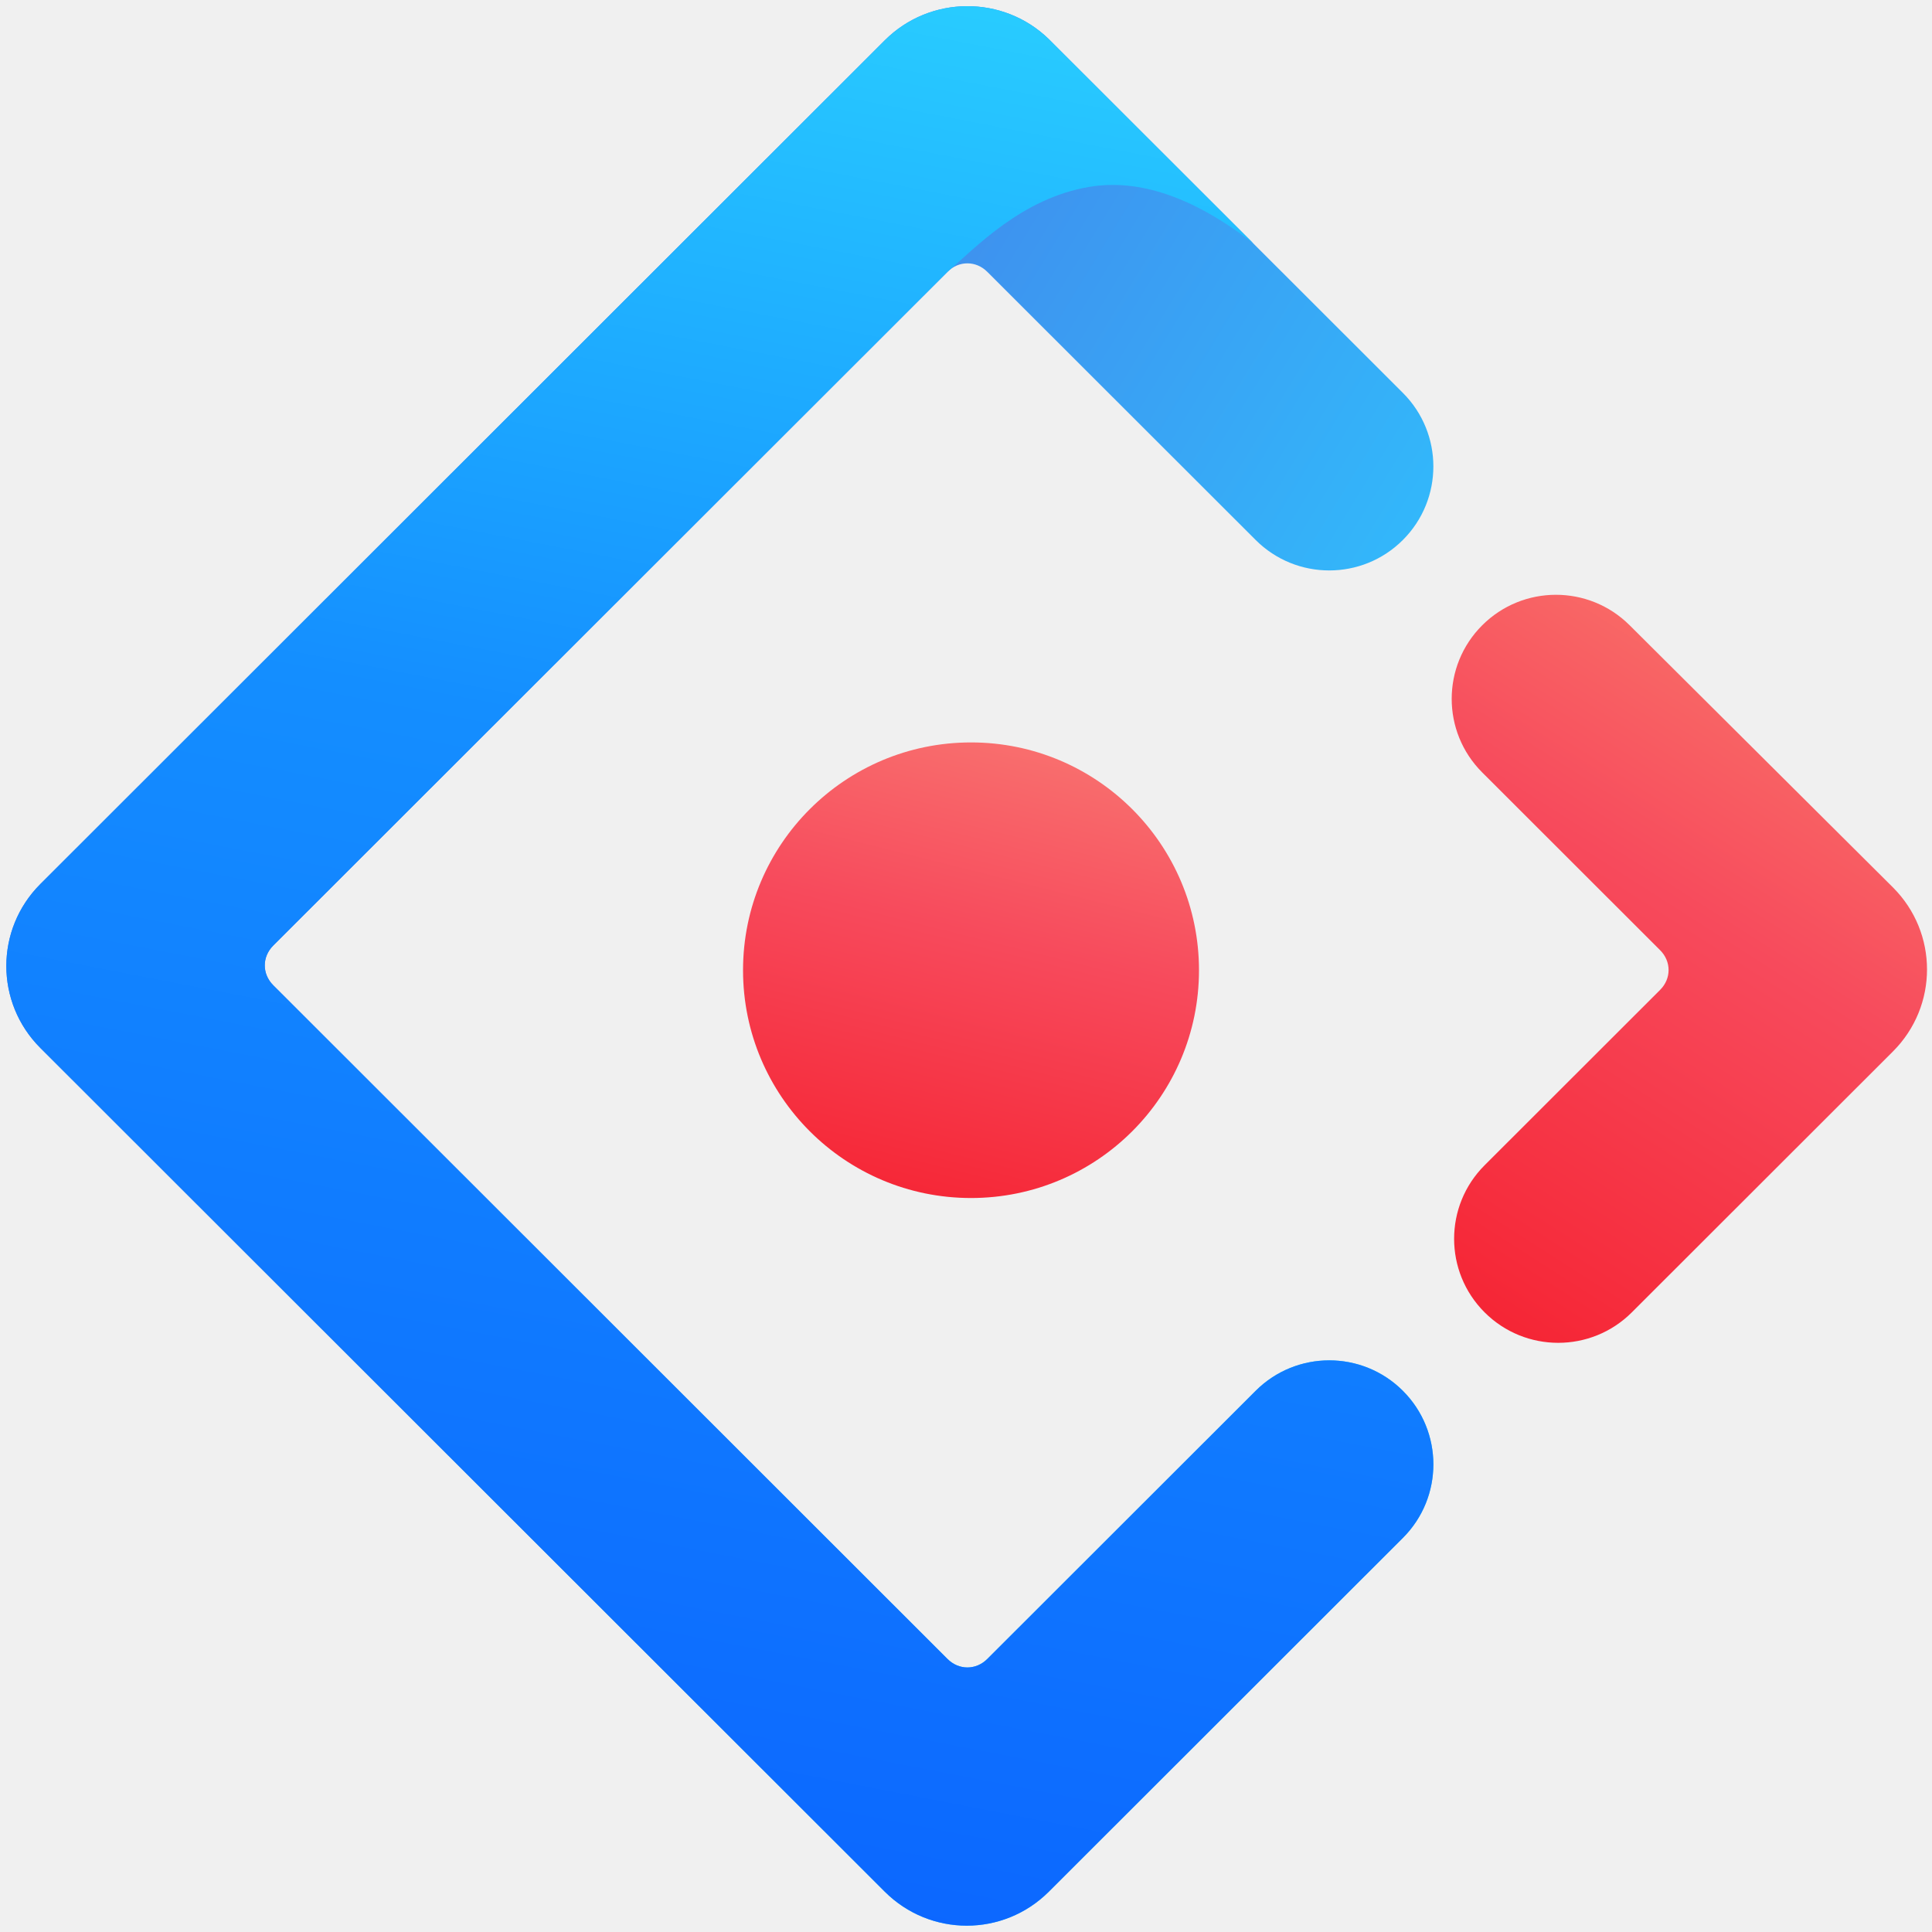
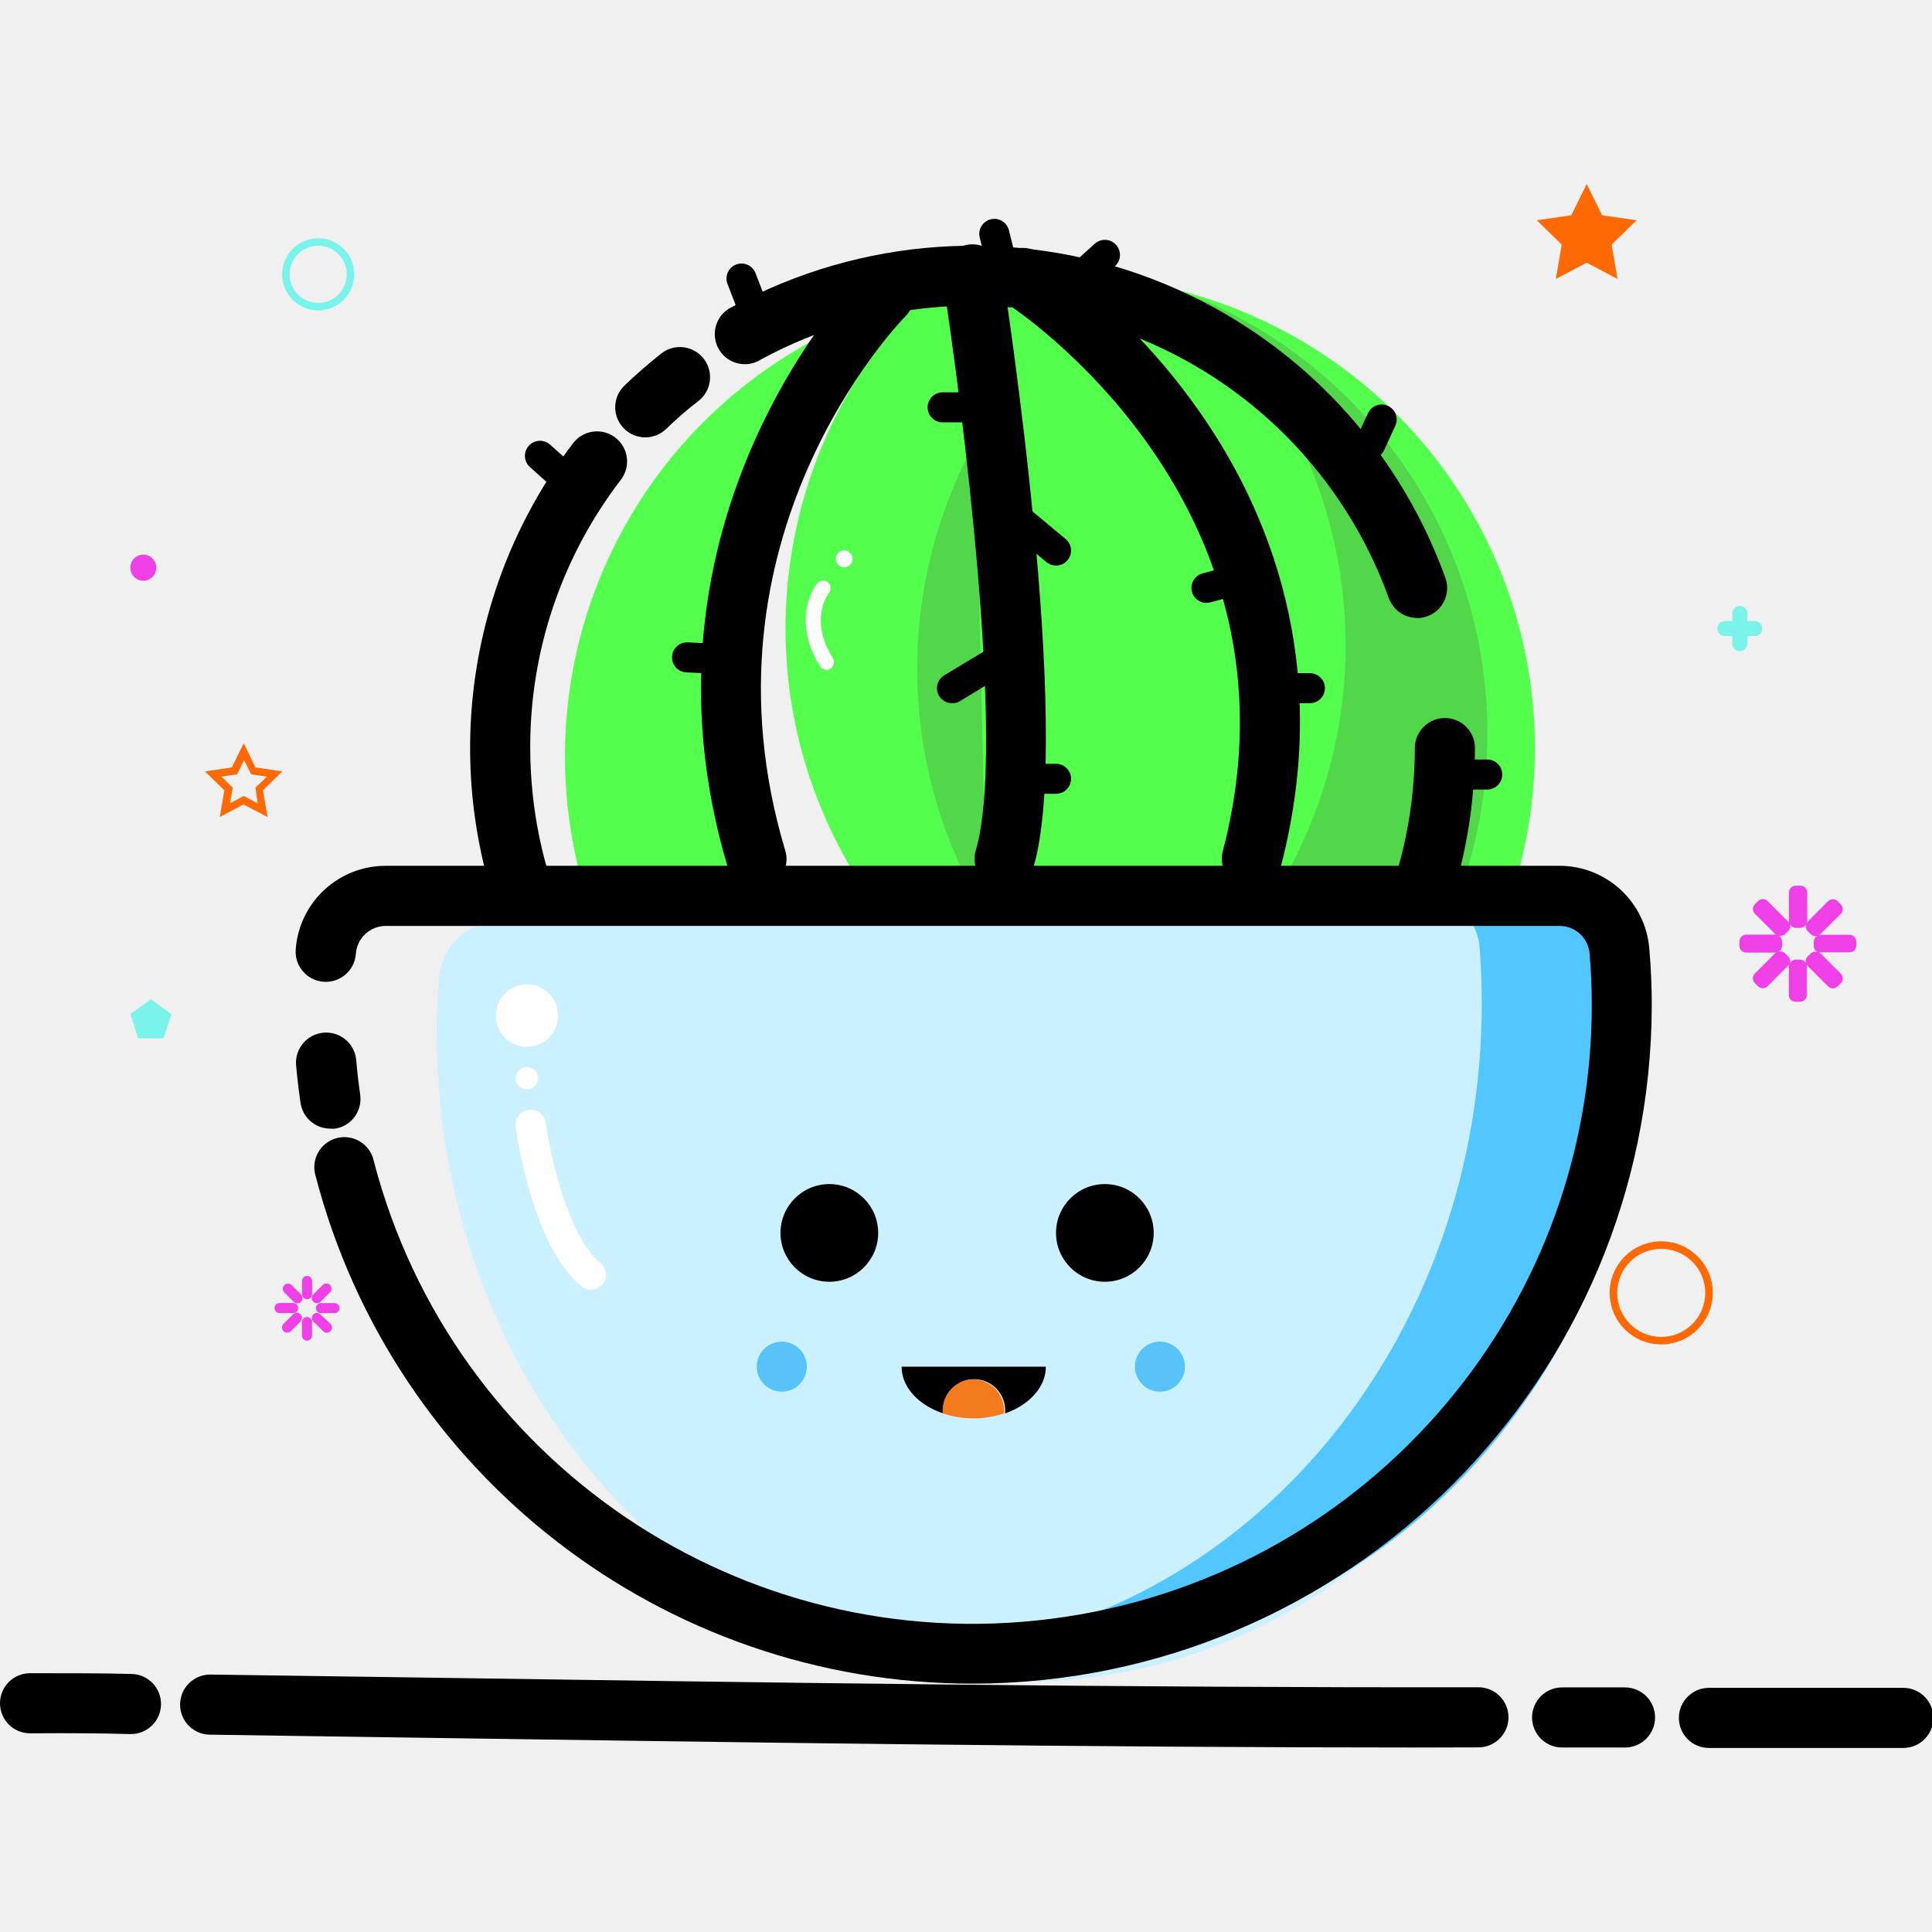
- <svg xmlns="http://www.w3.org/2000/svg" width="200" height="200" version="1.1" viewBox="0 0 200 200">
-   <defs>
-     <linearGradient id="linearGradient-1" x1="62.102%" x2="108.197%" y1="0%" y2="37.864%">
-       <stop offset="0%" stop-color="#4285EB" />
-       <stop offset="100%" stop-color="#2EC7FF" />
-     </linearGradient>
-     <linearGradient id="linearGradient-2" x1="69.644%" x2="54.043%" y1="0%" y2="108.457%">
-       <stop offset="0%" stop-color="#29CDFF" />
-       <stop offset="37.86%" stop-color="#148EFF" />
-       <stop offset="100%" stop-color="#0A60FF" />
-     </linearGradient>
-     <linearGradient id="linearGradient-3" x1="69.691%" x2="16.723%" y1="-12.974%" y2="117.391%">
-       <stop offset="0%" stop-color="#FA816E" />
-       <stop offset="41.473%" stop-color="#F74A5C" />
-       <stop offset="100%" stop-color="#F51D2C" />
-     </linearGradient>
-     <linearGradient id="linearGradient-4" x1="68.128%" x2="30.44%" y1="-35.691%" y2="114.943%">
-       <stop offset="0%" stop-color="#FA8E7D" />
-       <stop offset="51.264%" stop-color="#F74A5C" />
-       <stop offset="100%" stop-color="#F51D2C" />
-     </linearGradient>
-   </defs>
-   <g id="Page-1" fill="none" fill-rule="evenodd" stroke="none" stroke-width="1">
-     <g id="logo" transform="translate(-20, -20)">
-       <g id="Group-28-Copy-5" transform="translate(20, 20)">
-         <g id="Group-27-Copy-3">
-           <g id="Group-25" fill-rule="nonzero">
-             <g id="2">
-               <path id="Shape" fill="url(#linearGradient-1)" d="M91.588,4.177 L4.18,91.513 C-0.519,96.208 -0.519,103.792 4.18,108.487 L91.588,195.823 C96.287,200.519 103.877,200.519 108.577,195.823 L145.225,159.205 C149.434,155 149.434,148.182 145.225,143.977 C141.017,139.772 134.194,139.772 129.985,143.977 L102.202,171.737 C101.032,172.906 99.257,172.906 98.088,171.737 L28.286,101.993 C27.116,100.824 27.116,99.051 28.286,97.882 L98.088,28.138 C99.257,26.969 101.032,26.969 102.202,28.138 L129.985,55.898 C134.194,60.103 141.017,60.103 145.225,55.898 C149.434,51.693 149.434,44.876 145.225,40.671 L108.581,4.056 C103.862,-0.538 96.269,-0.501 91.588,4.177 Z" />
-               <path id="Shape" fill="url(#linearGradient-2)" d="M91.588,4.177 L4.18,91.513 C-0.519,96.208 -0.519,103.792 4.18,108.487 L91.588,195.823 C96.287,200.519 103.877,200.519 108.577,195.823 L145.225,159.205 C149.434,155 149.434,148.182 145.225,143.977 C141.017,139.772 134.194,139.772 129.985,143.977 L102.202,171.737 C101.032,172.906 99.257,172.906 98.088,171.737 L28.286,101.993 C27.116,100.824 27.116,99.051 28.286,97.882 L98.088,28.138 C101,25.627 105.752,20.542 112.73,19.352 C117.916,18.469 123.585,20.414 129.739,25.189 C125.625,21.078 118.572,14.034 108.581,4.056 C103.862,-0.538 96.269,-0.501 91.588,4.177 Z" />
-             </g>
-             <path id="Shape" fill="url(#linearGradient-3)" d="M153.686,135.855 C157.894,140.06 164.717,140.06 168.926,135.855 L195.96,108.843 C200.659,104.147 200.659,96.564 195.961,91.869 L168.691,64.718 C164.472,60.518 157.647,60.524 153.436,64.732 C149.227,68.937 149.227,75.754 153.436,79.959 L171.854,98.362 C173.024,99.531 173.024,101.305 171.854,102.473 L153.686,120.627 C149.477,124.832 149.477,131.65 153.686,135.855 Z" />
-           </g>
-           <ellipse id="Combined-Shape" cx="100.519" cy="100.437" fill="url(#linearGradient-4)" rx="23.6" ry="23.581" />
-         </g>
-       </g>
-     </g>
-   </g>
+ <svg xmlns="http://www.w3.org/2000/svg" class="icon" viewBox="0 0 1265 1024" version="1.1" width="200" height="200">
+   <path d="M1236.524 1024h-117.577a19.678 19.678 0 0 1 0-39.356h127.268a19.678 19.678 0 0 1 0 39.356zM1022.819 1023.705a19.678 19.678 0 0 1 0-39.356h41.176a19.678 19.678 0 1 1 0 39.356zM932.3 1023.705c-220.936 0-447.677-3.345-666.941-6.543l-127.908-1.869a19.678 19.678 0 0 1 0.295-39.356h0.295l127.908 1.82c231.218 3.394 470.209 6.887 702.066 6.494a19.678 19.678 0 0 1 0 39.356zM85.354 1014.899h-0.59c-16.874-0.492-38.126-0.689-64.987-0.492H19.678a19.678 19.678 0 0 1 0-39.356c27.303 0 49.195 0 66.364 0.492a19.678 19.678 0 0 1-0.59 39.356z" />
+   <path d="M1087.708 759.772a33.748 33.748 0 1 1 33.748-33.748 33.748 33.748 0 0 1-33.748 33.748z m0-62.576a28.828 28.828 0 1 0 28.828 28.828 28.828 28.828 0 0 0-28.828-28.828z" fill="#FF6903" />
+   <path d="M208.342 82.746a23.614 23.614 0 1 1 23.614-23.614 23.614 23.614 0 0 1-23.614 23.614z m0-42.308a18.694 18.694 0 1 0 18.694 18.694 18.694 18.694 0 0 0-18.694-18.694z" fill="#7AF4EB" />
+   <path d="M1038.906 0l10.085 20.465 22.581 3.247-16.333 15.939 3.837 22.482-20.17-10.626-20.219 10.626 3.886-22.482-16.333-15.939 22.581-3.247L1038.906 0zM143.896 414.47l3.001-17.514-12.742-12.397 17.612-2.558 7.822-15.89L167.264 382.001l17.563 2.558L172.184 396.957l3.001 17.514-15.742-8.265z m15.693-13.824l9.2 4.92-1.525-10.331 7.428-7.232-10.233-1.476-4.624-9.298-4.575 9.298-10.282 1.476 7.428 7.232-1.722 10.233z" fill="#FF6903" />
+   <path d="M1149.005 286.12h-4.92v-4.92a4.92 4.92 0 1 0-9.839 0v4.92h-4.92a4.92 4.92 0 0 0 0 9.839h4.92v4.92a4.92 4.92 0 1 0 9.839 0v-4.92h4.92a4.92 4.92 0 0 0 0-9.839zM98.784 533.769l-13.43 9.741 5.116 15.841h16.628l5.166-15.841-13.48-9.741z" fill="#7AF4EB" />
+   <path d="M1210.795 491.559h-18.743a4.034 4.034 0 0 0-1.279 0.295 5.608 5.608 0 0 0 1.131-0.738l13.381-13.234a4.428 4.428 0 0 0 0-6.248l-2.066-2.066a4.428 4.428 0 0 0-6.248 0l-13.234 13.234a4.083 4.083 0 0 0-0.689 1.082 5.756 5.756 0 0 0 0.246-1.328v-18.694a4.428 4.428 0 0 0-4.428-4.428H1175.767a4.428 4.428 0 0 0-4.428 4.428v18.694a5.362 5.362 0 0 0 0 1.279 4.083 4.083 0 0 0-0.738-1.131l-13.234-13.234a4.428 4.428 0 0 0-6.248 0l-2.066 2.066a4.428 4.428 0 0 0 0 6.248l13.234 13.234a4.083 4.083 0 0 0 1.131 0.738 4.329 4.329 0 0 0-1.328-0.295h-18.743a4.477 4.477 0 0 0-4.428 4.428v2.903a4.428 4.428 0 0 0 4.428 4.428h18.743a3.936 3.936 0 0 0 1.279-0.246 4.083 4.083 0 0 0-1.131 0.738l-13.234 13.234a4.428 4.428 0 0 0 0 6.248l2.066 2.066a4.428 4.428 0 0 0 6.248 0l13.234-13.234a4.083 4.083 0 0 0 0.689-1.082 5.313 5.313 0 0 0 0 1.328v18.694a4.428 4.428 0 0 0 4.428 4.428h2.903a4.428 4.428 0 0 0 4.428-4.428v-18.694a5.362 5.362 0 0 0 0-1.279 4.083 4.083 0 0 0 0.738 1.131l13.234 13.234a4.428 4.428 0 0 0 6.248 0l2.066-2.066a4.428 4.428 0 0 0 0-6.248l-13.234-13.234a4.083 4.083 0 0 0-1.131-0.738 4.231 4.231 0 0 0 1.328 0h18.743a4.428 4.428 0 0 0 4.428-4.428v-2.903a4.477 4.477 0 0 0-4.624-4.182z m-25.188 12.25l-2.066 2.017a4.428 4.428 0 0 0-1.082 4.378 4.378 4.378 0 0 0-3.837-2.361H1175.767a4.378 4.378 0 0 0-3.837 2.361 4.477 4.477 0 0 0-1.033-4.428l-2.066-2.066a4.378 4.378 0 0 0-4.378-1.033 4.378 4.378 0 0 0 2.361-3.886v-2.903a4.378 4.378 0 0 0-2.312-3.837 4.28 4.28 0 0 0 4.378-1.033l2.066-2.066a4.378 4.378 0 0 0 1.082-4.378 4.329 4.329 0 0 0 3.739 2.46h2.903a4.378 4.378 0 0 0 3.837-2.361 4.477 4.477 0 0 0 1.033 4.428l2.066 2.066a4.378 4.378 0 0 0 4.378 1.033 4.378 4.378 0 0 0-2.361 3.837v2.903a4.28 4.28 0 0 0 2.312 3.837 4.329 4.329 0 0 0-4.329 1.033zM201.061 730.157a3.296 3.296 0 0 0 3.296-3.296V718.251a3.296 3.296 0 1 0-6.592 0v8.855a3.296 3.296 0 0 0 3.296 3.05zM192.255 731.829a3.296 3.296 0 0 0 4.92-4.674l-6.248-6.248a3.296 3.296 0 1 0-4.674 4.92zM195.207 735.962a3.296 3.296 0 0 0-3.296-3.296h-8.855a3.296 3.296 0 0 0 0 6.592H191.862a3.296 3.296 0 0 0 3.345-3.296zM196.781 740.094a3.345 3.345 0 0 0-4.92 0l-6.248 6.248a3.296 3.296 0 0 0 4.92 4.674l6.248-6.248a3.345 3.345 0 0 0 0-4.674zM201.012 741.816a3.296 3.296 0 0 0-3.296 3.296v8.855a3.296 3.296 0 1 0 6.592 0v-8.855a3.296 3.296 0 0 0-3.296-3.296zM209.818 740.143a3.345 3.345 0 0 0-4.674 0 3.247 3.247 0 0 0 0 4.624l6.395 6.297a3.296 3.296 0 0 0 4.92-4.674zM219.017 732.715h-8.855a3.296 3.296 0 1 0 0 6.592h8.855a3.296 3.296 0 0 0 0-6.592zM205.194 731.878a3.345 3.345 0 0 0 4.674 0l6.248-6.248a3.296 3.296 0 0 0-4.92-4.674l-6.248 6.248a3.345 3.345 0 0 0 0.246 4.674z" fill="#EF3FE7" />
+   <path d="M93.815 251.191m-8.462 0a8.462 8.462 0 1 0 16.923 0 8.462 8.462 0 1 0-16.923 0Z" fill="#EF3FE7" />
+   <path d="M619.861 69.513c-5.805 1.476-11.512 3.148-17.169 4.92a309.291 309.291 0 0 0 296.943 516.255q8.708-2.214 17.12-4.92A309.34 309.34 0 0 0 619.861 69.513z" fill="#54FE4C" />
+   <path d="M770.939 624.78a309.242 309.242 0 0 1-211.146-535.442A309.291 309.291 0 1 0 890.435 600.576a309.094 309.094 0 0 1-119.495 24.204z" fill="#54FE4C" />
+   <path d="M638.85 168.199a309.537 309.537 0 0 0 7.035 310.471M577.454 611.301A309.242 309.242 0 0 0 778.761 72.317 309.291 309.291 0 1 1 457.516 589.507a307.963 307.963 0 0 0 119.938 21.794z" fill="#52D64A" />
+   <path d="M541.148 318.048a4.92 4.92 0 0 1-4.182-2.312c-19.678-31.731-2.509-53.524-1.771-54.41a4.92 4.92 0 0 1 7.674 6.149c-0.59 0.787-13.332 17.563 2.46 43.095a4.92 4.92 0 0 1-1.623 6.74 4.428 4.428 0 0 1-2.558 0.738z" fill="#FFFFFF" />
+   <path d="M552.709 245.435m-5.461 0a5.461 5.461 0 1 0 10.921 0 5.461 5.461 0 1 0-10.921 0Z" fill="#FFFFFF" />
+   <path d="M422.538 165.887A19.678 19.678 0 0 1 408.321 159.836a19.678 19.678 0 0 1 0.541-27.845c7.625-7.33 15.742-14.365 24.007-20.957a19.678 19.678 0 0 1 24.598 30.895 231.892 231.892 0 0 0-21.302 18.448 19.678 19.678 0 0 1-13.627 5.51zM636.784 698.278A329.018 329.018 0 0 1 375.262 169.675a19.678 19.678 0 0 1 31.288 23.909 286.809 286.809 0 0 0-59.379 175.726 289.613 289.613 0 0 0 579.225 0 19.678 19.678 0 0 1 39.356 0 329.608 329.608 0 0 1-328.969 328.969zM927.872 284.103a19.678 19.678 0 0 1-18.547-13.037 289.809 289.809 0 0 0-410.977-156.244 19.678 19.678 0 1 1-18.842-34.437 329.166 329.166 0 0 1 466.863 177.447 19.678 19.678 0 0 1-18.497 26.369z" />
+   <path d="M495.446 461.55A19.678 19.678 0 0 1 476.604 447.677c-67.988-226.938 82.304-382.543 88.552-389.036a19.678 19.678 0 0 1 27.992 27.648c-5.756 5.854-140.207 146.012-79.008 350.074a19.678 19.678 0 0 1-13.234 24.598 18.793 18.793 0 0 1-5.461 0.59zM657.839 461.55a19.678 19.678 0 0 1-5.559-0.787 19.678 19.678 0 0 1-13.332-24.598c19.678-66.463-8.954-292.023-21.597-373.294a19.678 19.678 0 1 1 38.864-6.051c1.919 12.299 46.539 302.01 20.465 390.463a19.678 19.678 0 0 1-18.842 14.267zM819.643 461.55a19.678 19.678 0 0 1-19.039-24.598c59.871-228.365-139.075-357.207-141.043-358.486a19.678 19.678 0 1 1 21.006-33.256 410.486 410.486 0 0 1 104.442 103.31c43.833 62.183 88.552 164.361 53.672 298.222a19.678 19.678 0 0 1-19.039 14.808z" />
+   <path d="M322.82 484.278c-18.645 0-33.994 15.988-35.519 36.601q-1.328 17.218-1.328 34.781c0 234.711 171.938 424.949 384.068 424.949s384.117-190.238 384.117-424.949c0-11.708-0.492-23.319-1.328-34.781-1.574-20.613-16.874-36.601-35.568-36.601z" fill="#CBF0FF" />
+   <path d="M1077.377 502.481c-1.525-20.613-16.874-36.552-35.519-36.552H941.106a38.618 38.618 0 0 1 27.795 35.568q1.328 17.218 1.328 34.83c0 215.672-145.274 393.562-333.446 421.112a348.499 348.499 0 0 0 57.657 4.92c212.13 0 384.068-190.238 384.068-424.9q0-17.759-1.131-34.978z" fill="#52C6FF" />
+   <path d="M636.784 981.889A444.479 444.479 0 0 1 206.62 649.378a19.678 19.678 0 1 1 38.077-9.839 405.32 405.32 0 0 0 797.554-102.08c0-10.971-0.492-22.138-1.427-33.207a19.678 19.678 0 0 0-19.678-18.497H252.667a19.678 19.678 0 0 0-19.678 18.497 19.678 19.678 0 1 1-39.356-3.247 59.034 59.034 0 0 1 59.034-54.607h768.234a59.034 59.034 0 0 1 59.034 54.607c1.033 12.102 1.574 24.598 1.574 36.454a445.119 445.119 0 0 1-444.725 444.43z" />
+   <path d="M216.459 618.483a19.678 19.678 0 0 1-19.678-16.825c-1.23-8.216-2.165-16.579-2.903-24.598a19.678 19.678 0 0 1 39.356-3.444c0.64 7.527 1.525 15.152 2.607 22.63a19.678 19.678 0 0 1-16.628 22.285 18.989 18.989 0 0 1-2.755-0.049z" />
+   <path d="M386.724 723.909a9.839 9.839 0 0 1-6.297-2.263c-32.125-26.762-42.406-101.096-42.8-104.245a9.839 9.839 0 1 1 19.678-2.657c2.607 19.383 14.168 73.793 35.913 91.749a9.839 9.839 0 0 1 1.23 13.873 9.839 9.839 0 0 1-7.724 3.542z" fill="#FFFFFF" />
+   <path d="M345.007 585.473m-7.33 0a7.33 7.33 0 1 0 14.66 0 7.33 7.33 0 1 0-14.66 0Z" fill="#FFFFFF" />
+   <path d="M345.007 544.493m-20.318 0a20.318 20.318 0 1 0 40.635 0 20.318 20.318 0 1 0-40.635 0Z" fill="#FFFFFF" />
+   <path d="M543.018 686.766m-31.977 0a31.977 31.977 0 1 0 63.954 0 31.977 31.977 0 1 0-63.954 0Z" />
+   <path d="M511.877 774.334m-16.382 0a16.382 16.382 0 1 0 32.764 0 16.382 16.382 0 1 0-32.764 0Z" fill="#58C3F9" />
+   <path d="M759.477 774.334m-16.382 0a16.382 16.382 0 1 0 32.764 0 16.382 16.382 0 1 0-32.764 0Z" fill="#58C3F9" />
+   <path d="M723.417 686.766m-31.977 0a31.977 31.977 0 1 0 63.954 0 31.977 31.977 0 1 0-63.954 0Z" />
+   <path d="M684.798 774.334H590.344c0 13.529 11.118 25.188 27.156 30.599v-1.919a20.318 20.318 0 1 1 40.635 0v1.919c15.546-5.411 26.664-17.071 26.664-30.599z" />
+   <path d="M637.522 782.697a20.318 20.318 0 0 0-20.318 20.318v1.919a63.954 63.954 0 0 0 40.242 0v-1.919a20.318 20.318 0 0 0-19.924-20.318z" fill="#F47A1E" />
+   <path d="M490.871 85.649a9.839 9.839 0 0 1-9.15-6.297l-5.559-14.414a9.839 9.839 0 0 1 18.35-7.035l5.559 14.365a9.839 9.839 0 0 1-5.657 12.692 8.904 8.904 0 0 1-3.542 0.689zM373.884 206.03a9.839 9.839 0 0 1-6.543-2.509l-20.318-18.153a9.839 9.839 0 1 1 13.135-14.759l20.318 18.153a9.839 9.839 0 0 1 0.738 13.922 9.839 9.839 0 0 1-7.33 3.345zM467.06 320.507h-0.443l-17.218-0.738a9.839 9.839 0 1 1 0.935-19.678l17.218 0.836a9.839 9.839 0 0 1-0.492 19.678zM648.591 156.047h-31.387a9.839 9.839 0 0 1 0-19.678h31.387a9.839 9.839 0 0 1 0 19.678zM691.391 249.814a9.839 9.839 0 0 1-6.297-2.312l-21.351-17.809a9.839 9.839 0 0 1 12.594-15.103l21.4 17.809a9.839 9.839 0 0 1-6.346 17.415zM623.157 339.939a9.839 9.839 0 0 1-4.92-18.251L645.934 305.011a9.839 9.839 0 1 1 10.233 16.776l-27.894 16.972a9.839 9.839 0 0 1-5.116 1.181zM691.44 399.269h-21.4a9.839 9.839 0 0 1 0-19.678h21.4a9.839 9.839 0 0 1 0 19.678zM657.79 69.808a9.839 9.839 0 0 1-9.495-7.428l-6.789-27.254a9.839 9.839 0 1 1 19.088-4.92l6.789 27.254a9.839 9.839 0 0 1-7.183 11.905 10.085 10.085 0 0 1-2.411 0.443zM708.412 69.808a9.839 9.839 0 0 1-6.641-17.12l15.054-13.627a9.839 9.839 0 0 1 13.184 14.759l-14.759 13.627a9.839 9.839 0 0 1-6.838 2.361zM790.126 274.264a9.839 9.839 0 0 1-2.558-19.383l27.205-7.281a9.839 9.839 0 0 1 4.92 18.989l-27.205 7.33a11.807 11.807 0 0 1-2.361 0.344zM857.671 339.939h-13.43a9.839 9.839 0 0 1 0-19.678h13.43a9.839 9.839 0 0 1 0 19.678zM973.772 396.465h-15.595a9.839 9.839 0 0 1 0-19.678h15.595a9.839 9.839 0 0 1 0 19.678zM897.371 180.006a10.233 10.233 0 0 1-4.132-0.886 9.839 9.839 0 0 1-4.92-13.037l7.379-15.988a9.839 9.839 0 0 1 17.907 8.216l-7.379 15.988a9.839 9.839 0 0 1-8.855 5.707z" />
</svg>
